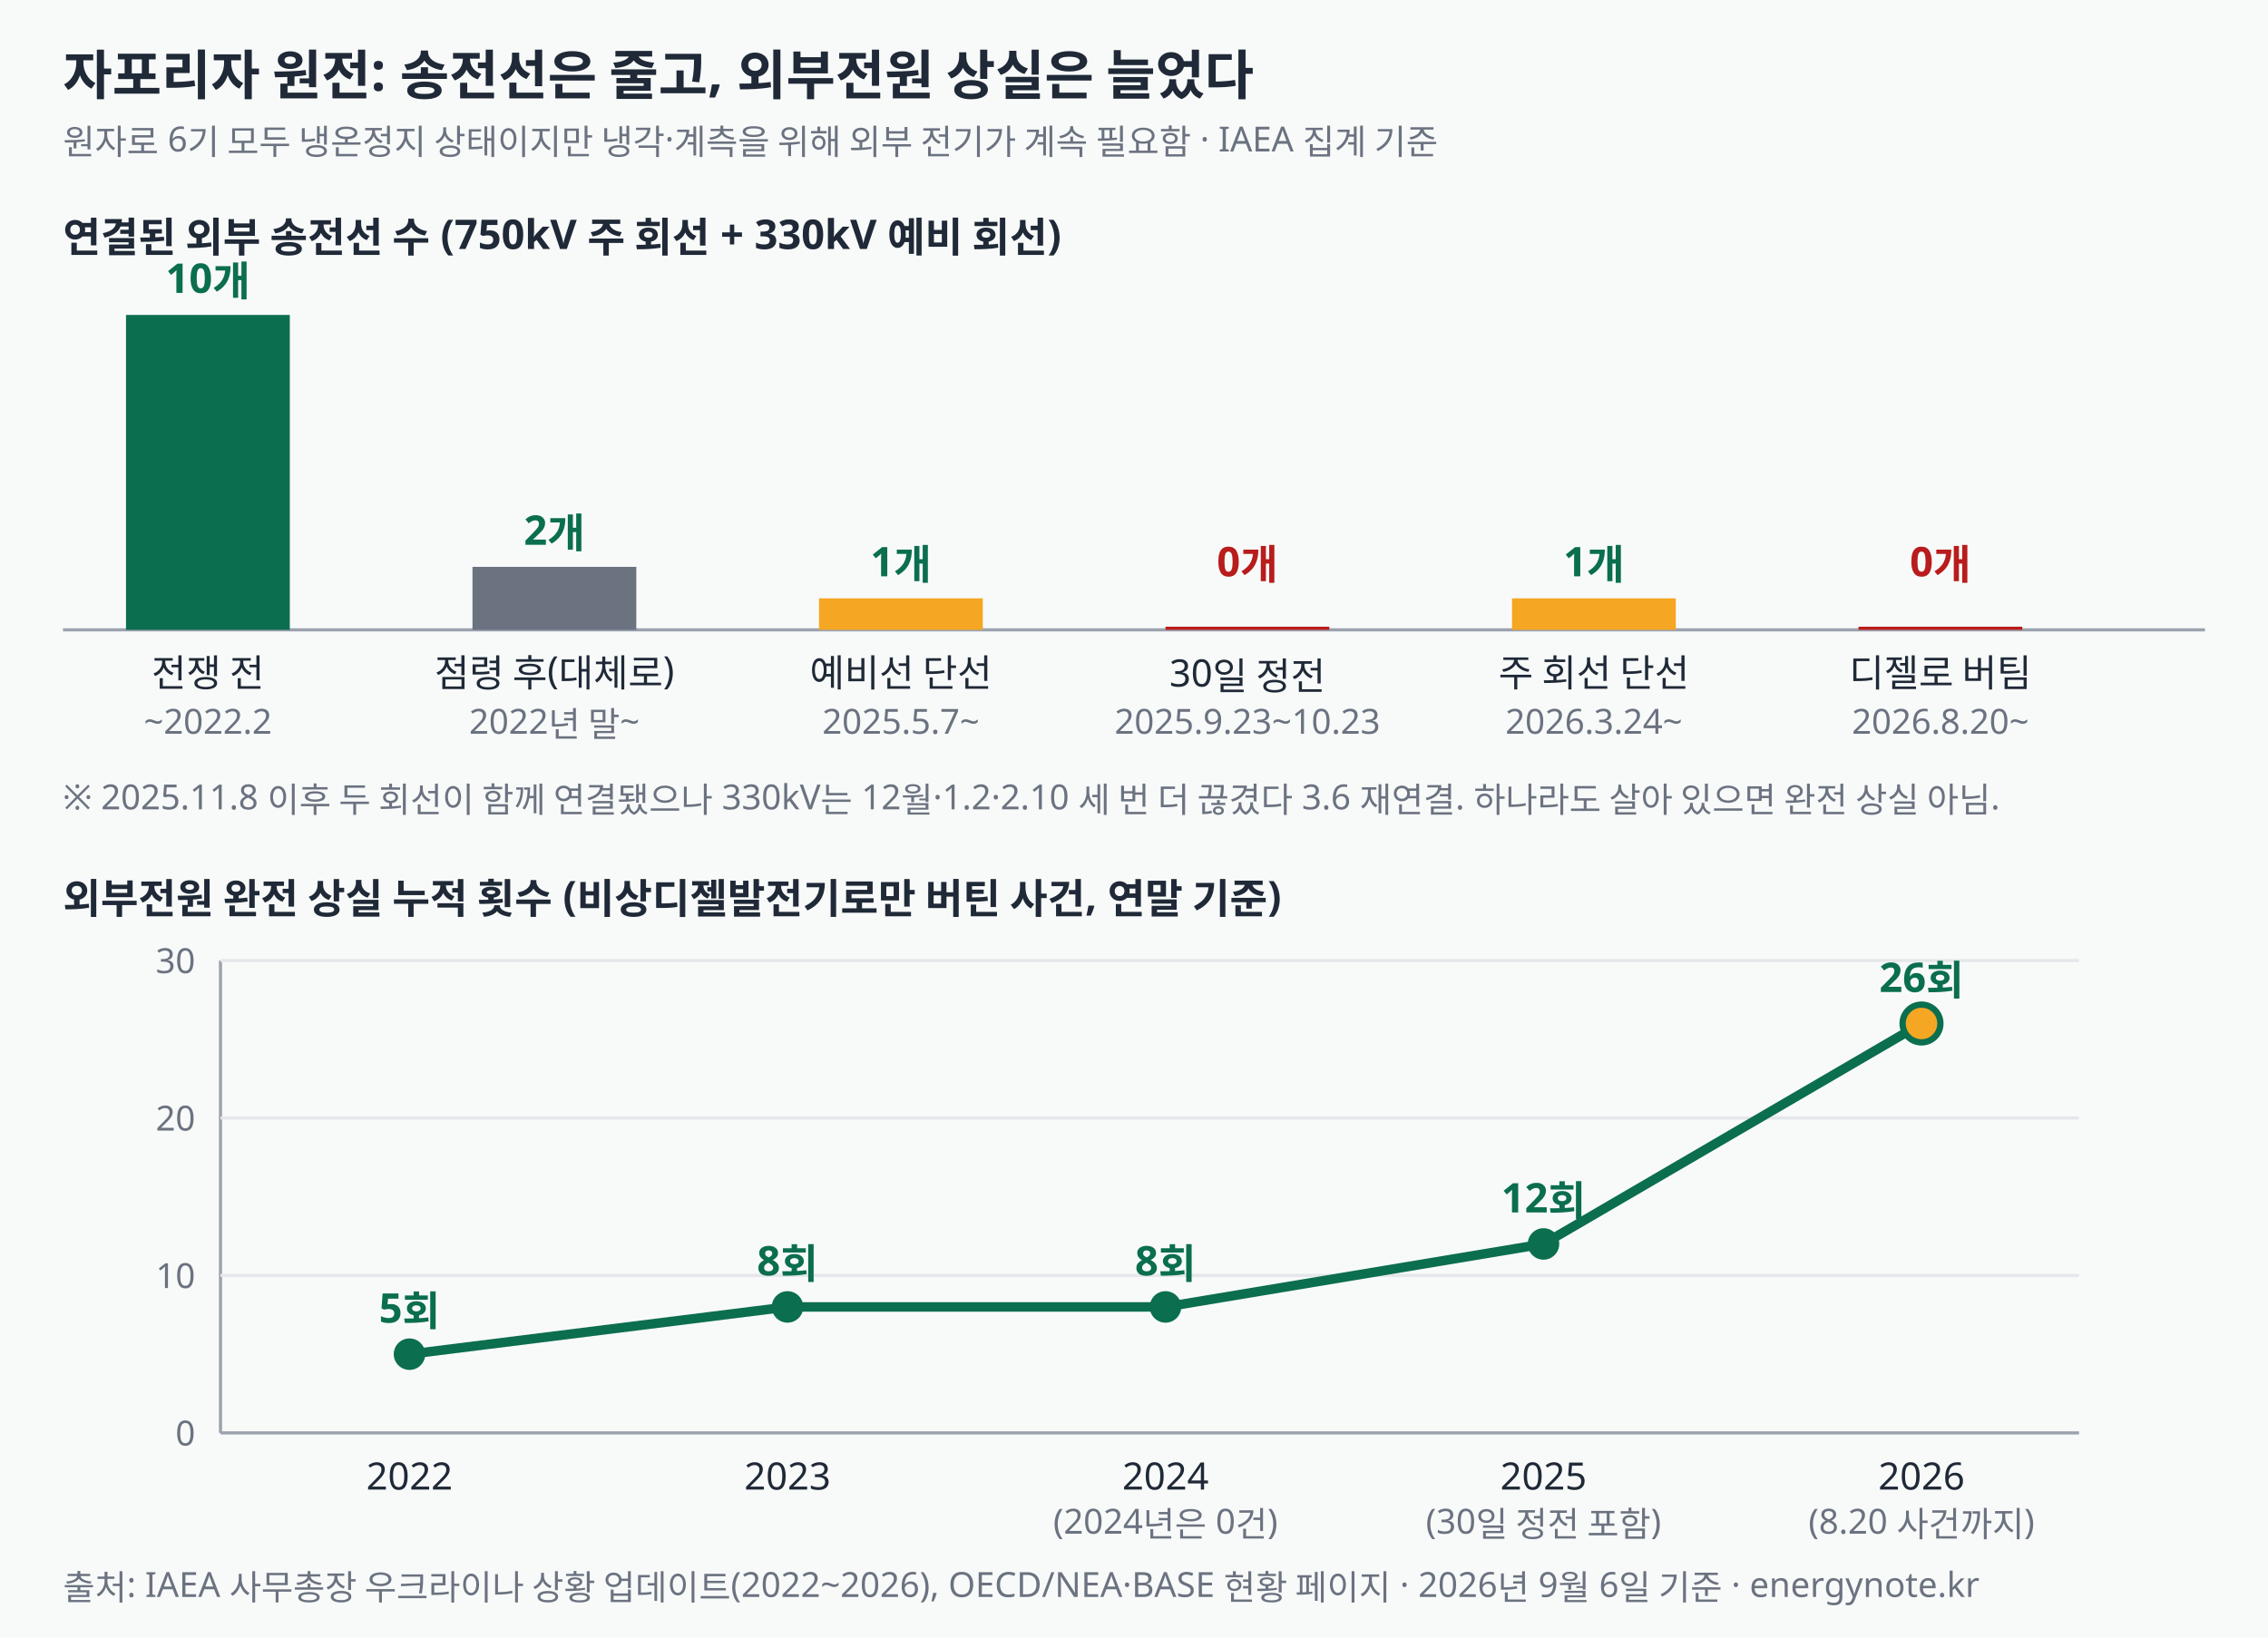
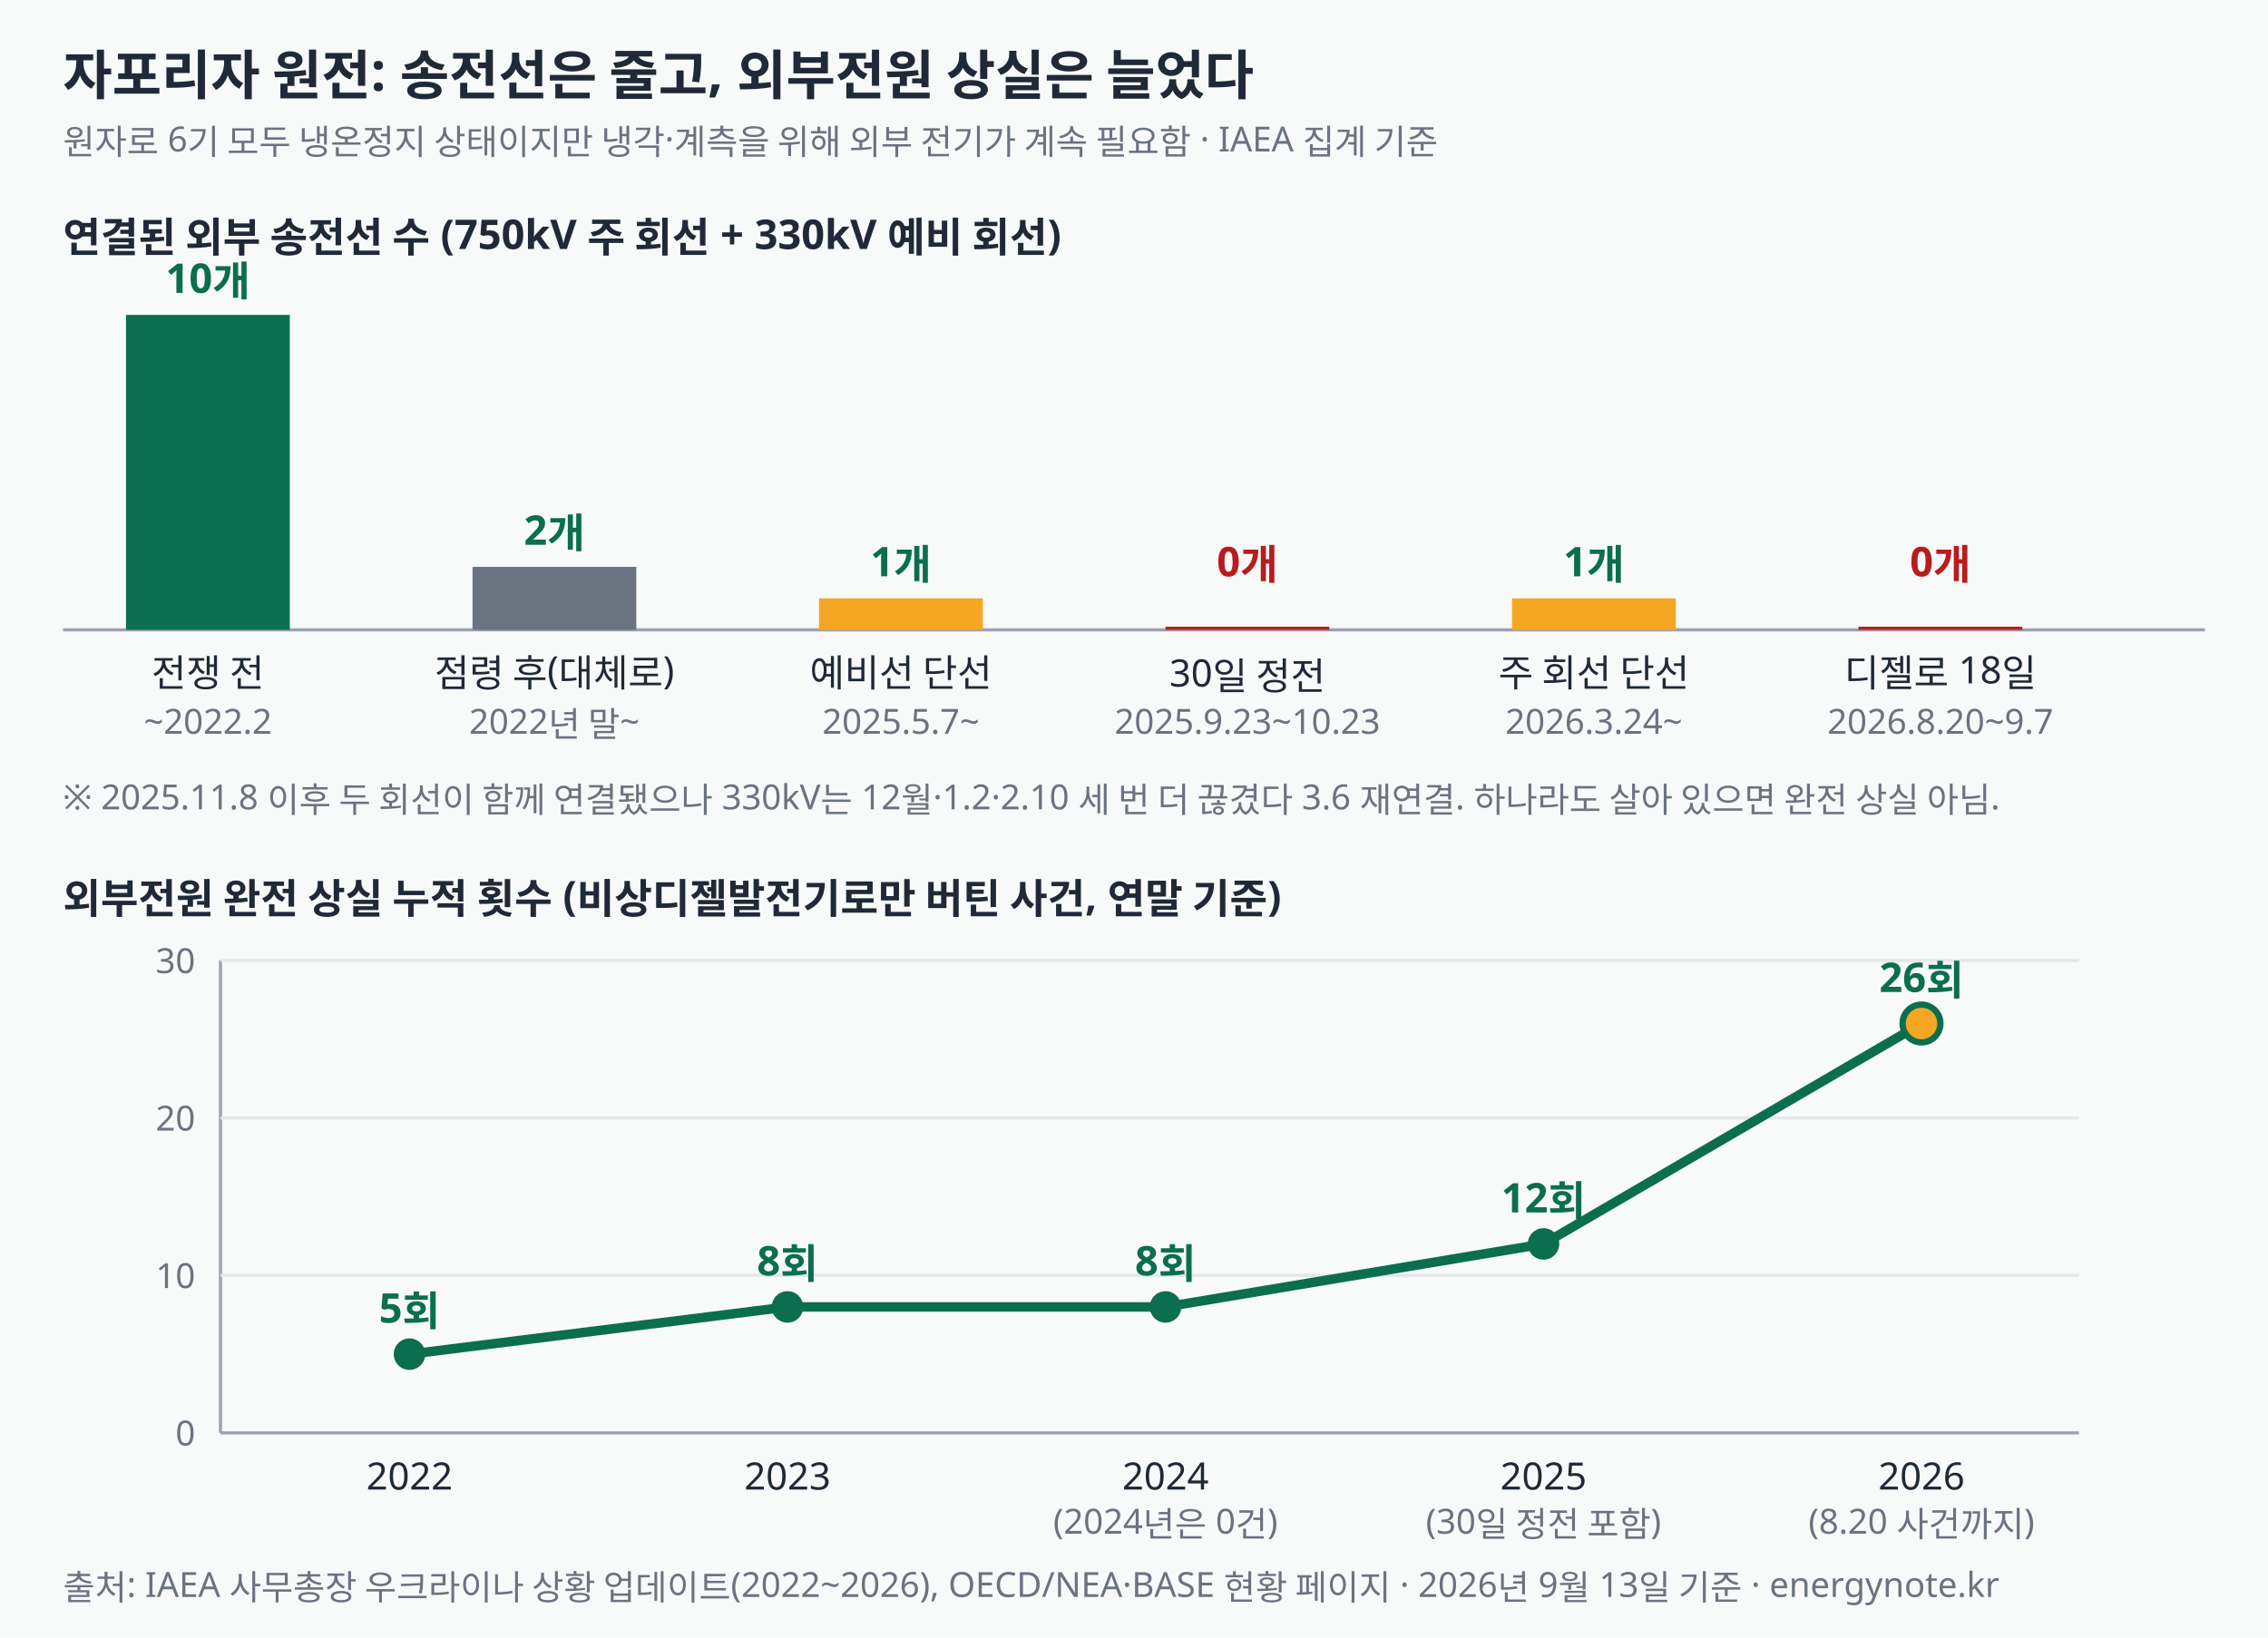
<svg xmlns="http://www.w3.org/2000/svg" viewBox="0 0 720 520" role="img" aria-labelledby="t" font-family="Pretendard, 'Apple SD Gothic Neo', 'Malgun Gothic', sans-serif">
  <style>
    .title { font-size: 17px; font-weight: 800; fill: #1f2937; }
    .h { font-size: 13px; font-weight: 800; fill: #1f2937; }
    .label { font-size: 12px; fill: #1f2937; }
    .small { font-size: 11px; fill: #6b7280; }
    .val { font-size: 13px; font-weight: 700; fill: #0b6e4f; }
    .axis { stroke: #9ca3af; stroke-width: 1; }
    .grid { stroke: #e5e7eb; stroke-width: 1; }
  </style>
  <rect x="0" y="0" width="720" height="520" fill="#f8faf9" />
  <text x="20" y="30" class="title">자포리자 원전: 송전선은 줄고, 외부전원 상실은 늘었다</text>
  <text x="20" y="49" class="small">원자로 6기 모두 냉온정지 상태이지만 냉각·계측을 위해 외부 전기가 계속 필요함 · IAEA 집계 기준</text>
  <text x="20" y="80" class="h">연결된 외부 송전선 수 (750kV 주 회선 + 330kV 예비 회선)</text>
  <line x1="20" y1="200" x2="700" y2="200" class="axis" />
  <rect x="40" y="100" width="52" height="100" fill="#0b6e4f" />
  <text x="66" y="93" class="val" text-anchor="middle">10개</text>
  <text x="66" y="218" class="label" text-anchor="middle">전쟁 전</text>
  <text x="66" y="233" class="small" text-anchor="middle">~2022.2</text>
  <rect x="150" y="180" width="52" height="20" fill="#6b7280" />
  <text x="176" y="173" class="val" text-anchor="middle">2개</text>
  <text x="176" y="218" class="label" text-anchor="middle">점령 후(대체로)</text>
  <text x="176" y="233" class="small" text-anchor="middle">2022년 말~</text>
  <rect x="260" y="190" width="52" height="10" fill="#f5a623" />
  <text x="286" y="183" class="val" text-anchor="middle">1개</text>
  <text x="286" y="218" class="label" text-anchor="middle">예비선 단선</text>
  <text x="286" y="233" class="small" text-anchor="middle">2025.5.7~</text>
  <rect x="370" y="199" width="52" height="1" fill="#b91c1c" />
  <text x="396" y="183" class="val" text-anchor="middle" style="fill:#b91c1c">0개</text>
  <text x="396" y="218" class="label" text-anchor="middle">30일 정전</text>
  <text x="396" y="233" class="small" text-anchor="middle">2025.9.23~10.23</text>
  <rect x="480" y="190" width="52" height="10" fill="#f5a623" />
  <text x="506" y="183" class="val" text-anchor="middle">1개</text>
  <text x="506" y="218" class="label" text-anchor="middle">주 회선 단선</text>
  <text x="506" y="233" class="small" text-anchor="middle">2026.3.24~</text>
  <rect x="590" y="199" width="52" height="1" fill="#b91c1c" />
  <text x="616" y="183" class="val" text-anchor="middle" style="fill:#b91c1c">0개</text>
-   <text x="616" y="218" class="label" text-anchor="middle">디젤로 버팀</text>
-   <text x="616" y="233" class="small" text-anchor="middle">2026.8.20~</text>
+   <text x="616" y="218" class="label" text-anchor="middle">디젤로 18일</text>
+   <text x="616" y="233" class="small" text-anchor="middle">2026.8.20~9.7</text>
  <text x="20" y="257" class="small">※ 2025.11.8 이후 두 회선이 함께 연결됐으나 330kV는 12월·1.2·2.10 세 번 더 끊겼다 3.6 재연결. 하나라도 살아 있으면 완전 상실 아님.</text>
  <text x="20" y="290" class="h">외부전원 완전 상실 누적 횟수 (비상디젤발전기로만 버틴 사건, 연말 기준)</text>
  <line x1="70" y1="455" x2="660" y2="455" class="axis" />
  <line x1="70" y1="305" x2="70" y2="455" class="axis" />
  <line x1="70" y1="405" x2="660" y2="405" class="grid" />
  <line x1="70" y1="355" x2="660" y2="355" class="grid" />
  <line x1="70" y1="305" x2="660" y2="305" class="grid" />
  <text x="62" y="459" class="small" text-anchor="end">0</text>
  <text x="62" y="409" class="small" text-anchor="end">10</text>
  <text x="62" y="359" class="small" text-anchor="end">20</text>
  <text x="62" y="309" class="small" text-anchor="end">30</text>
  <polyline points="130,430 250,415 370,415 490,395 610,325" fill="none" stroke="#0b6e4f" stroke-width="3" stroke-linejoin="round" />
  <circle cx="130" cy="430" r="5" fill="#0b6e4f" />
  <circle cx="250" cy="415" r="5" fill="#0b6e4f" />
  <circle cx="370" cy="415" r="5" fill="#0b6e4f" />
  <circle cx="490" cy="395" r="5" fill="#0b6e4f" />
  <circle cx="610" cy="325" r="6" fill="#f5a623" stroke="#0b6e4f" stroke-width="2" />
  <text x="130" y="420" class="val" text-anchor="middle">5회</text>
  <text x="250" y="405" class="val" text-anchor="middle">8회</text>
  <text x="370" y="405" class="val" text-anchor="middle">8회</text>
  <text x="490" y="385" class="val" text-anchor="middle">12회</text>
  <text x="610" y="315" class="val" text-anchor="middle">26회</text>
  <text x="130" y="473" class="label" text-anchor="middle">2022</text>
  <text x="250" y="473" class="label" text-anchor="middle">2023</text>
  <text x="370" y="473" class="label" text-anchor="middle">2024</text>
  <text x="490" y="473" class="label" text-anchor="middle">2025</text>
  <text x="610" y="473" class="label" text-anchor="middle">2026</text>
  <text x="610" y="487" class="small" text-anchor="middle">(8.20 사건까지)</text>
  <text x="370" y="487" class="small" text-anchor="middle">(2024년은 0건)</text>
  <text x="490" y="487" class="small" text-anchor="middle">(30일 정전 포함)</text>
-   <text x="20" y="508" class="small">출처: IAEA 사무총장 우크라이나 상황 업데이트(2022~2026), OECD/NEA·BASE 현황 페이지 · 2026년 9월 6일 기준 · energynote.kr</text>
+   <text x="20" y="508" class="small">출처: IAEA 사무총장 우크라이나 상황 업데이트(2022~2026), OECD/NEA·BASE 현황 페이지 · 2026년 9월 13일 기준 · energynote.kr</text>
</svg>
